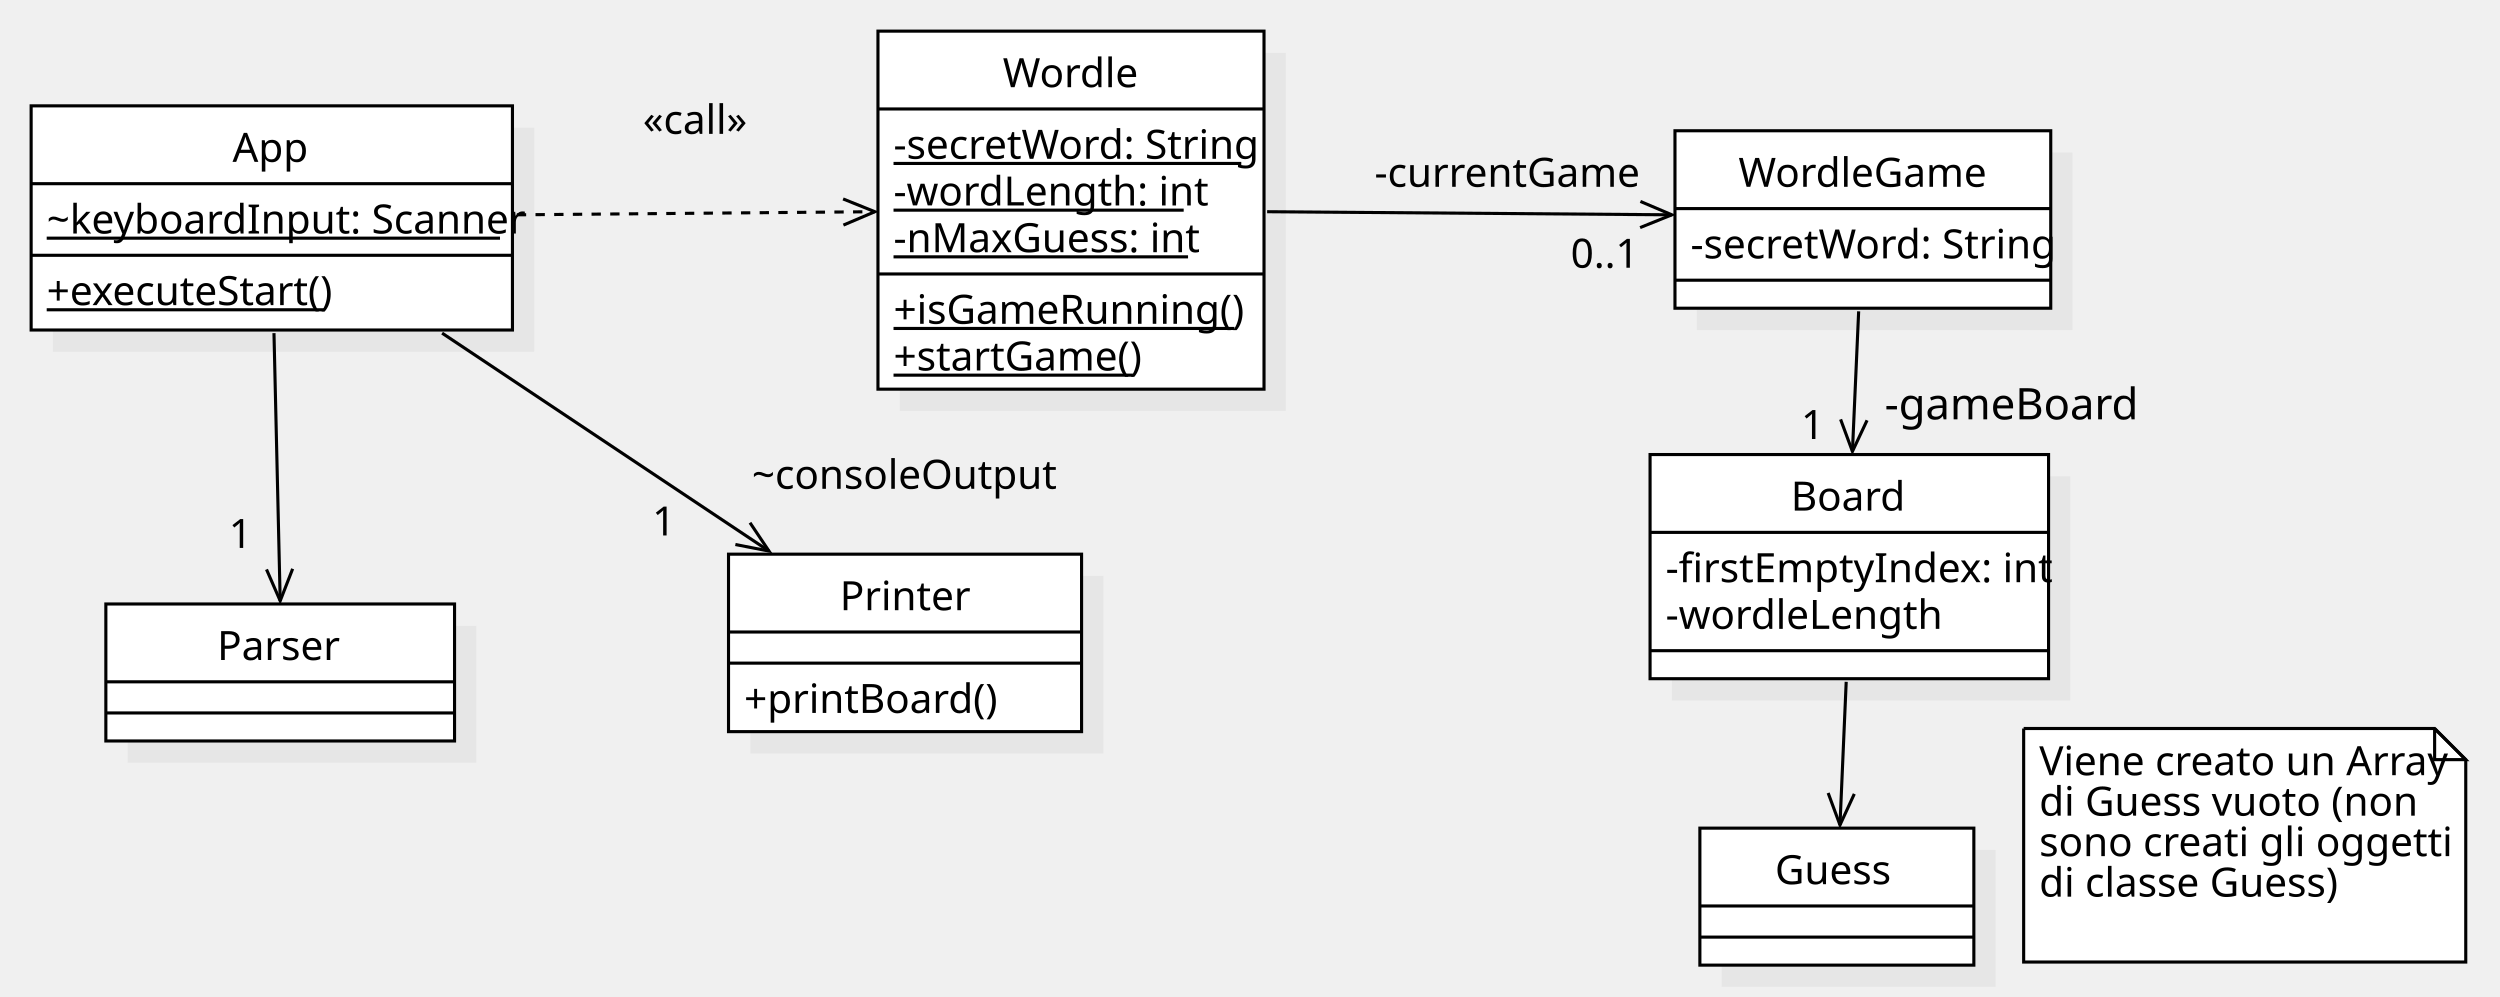
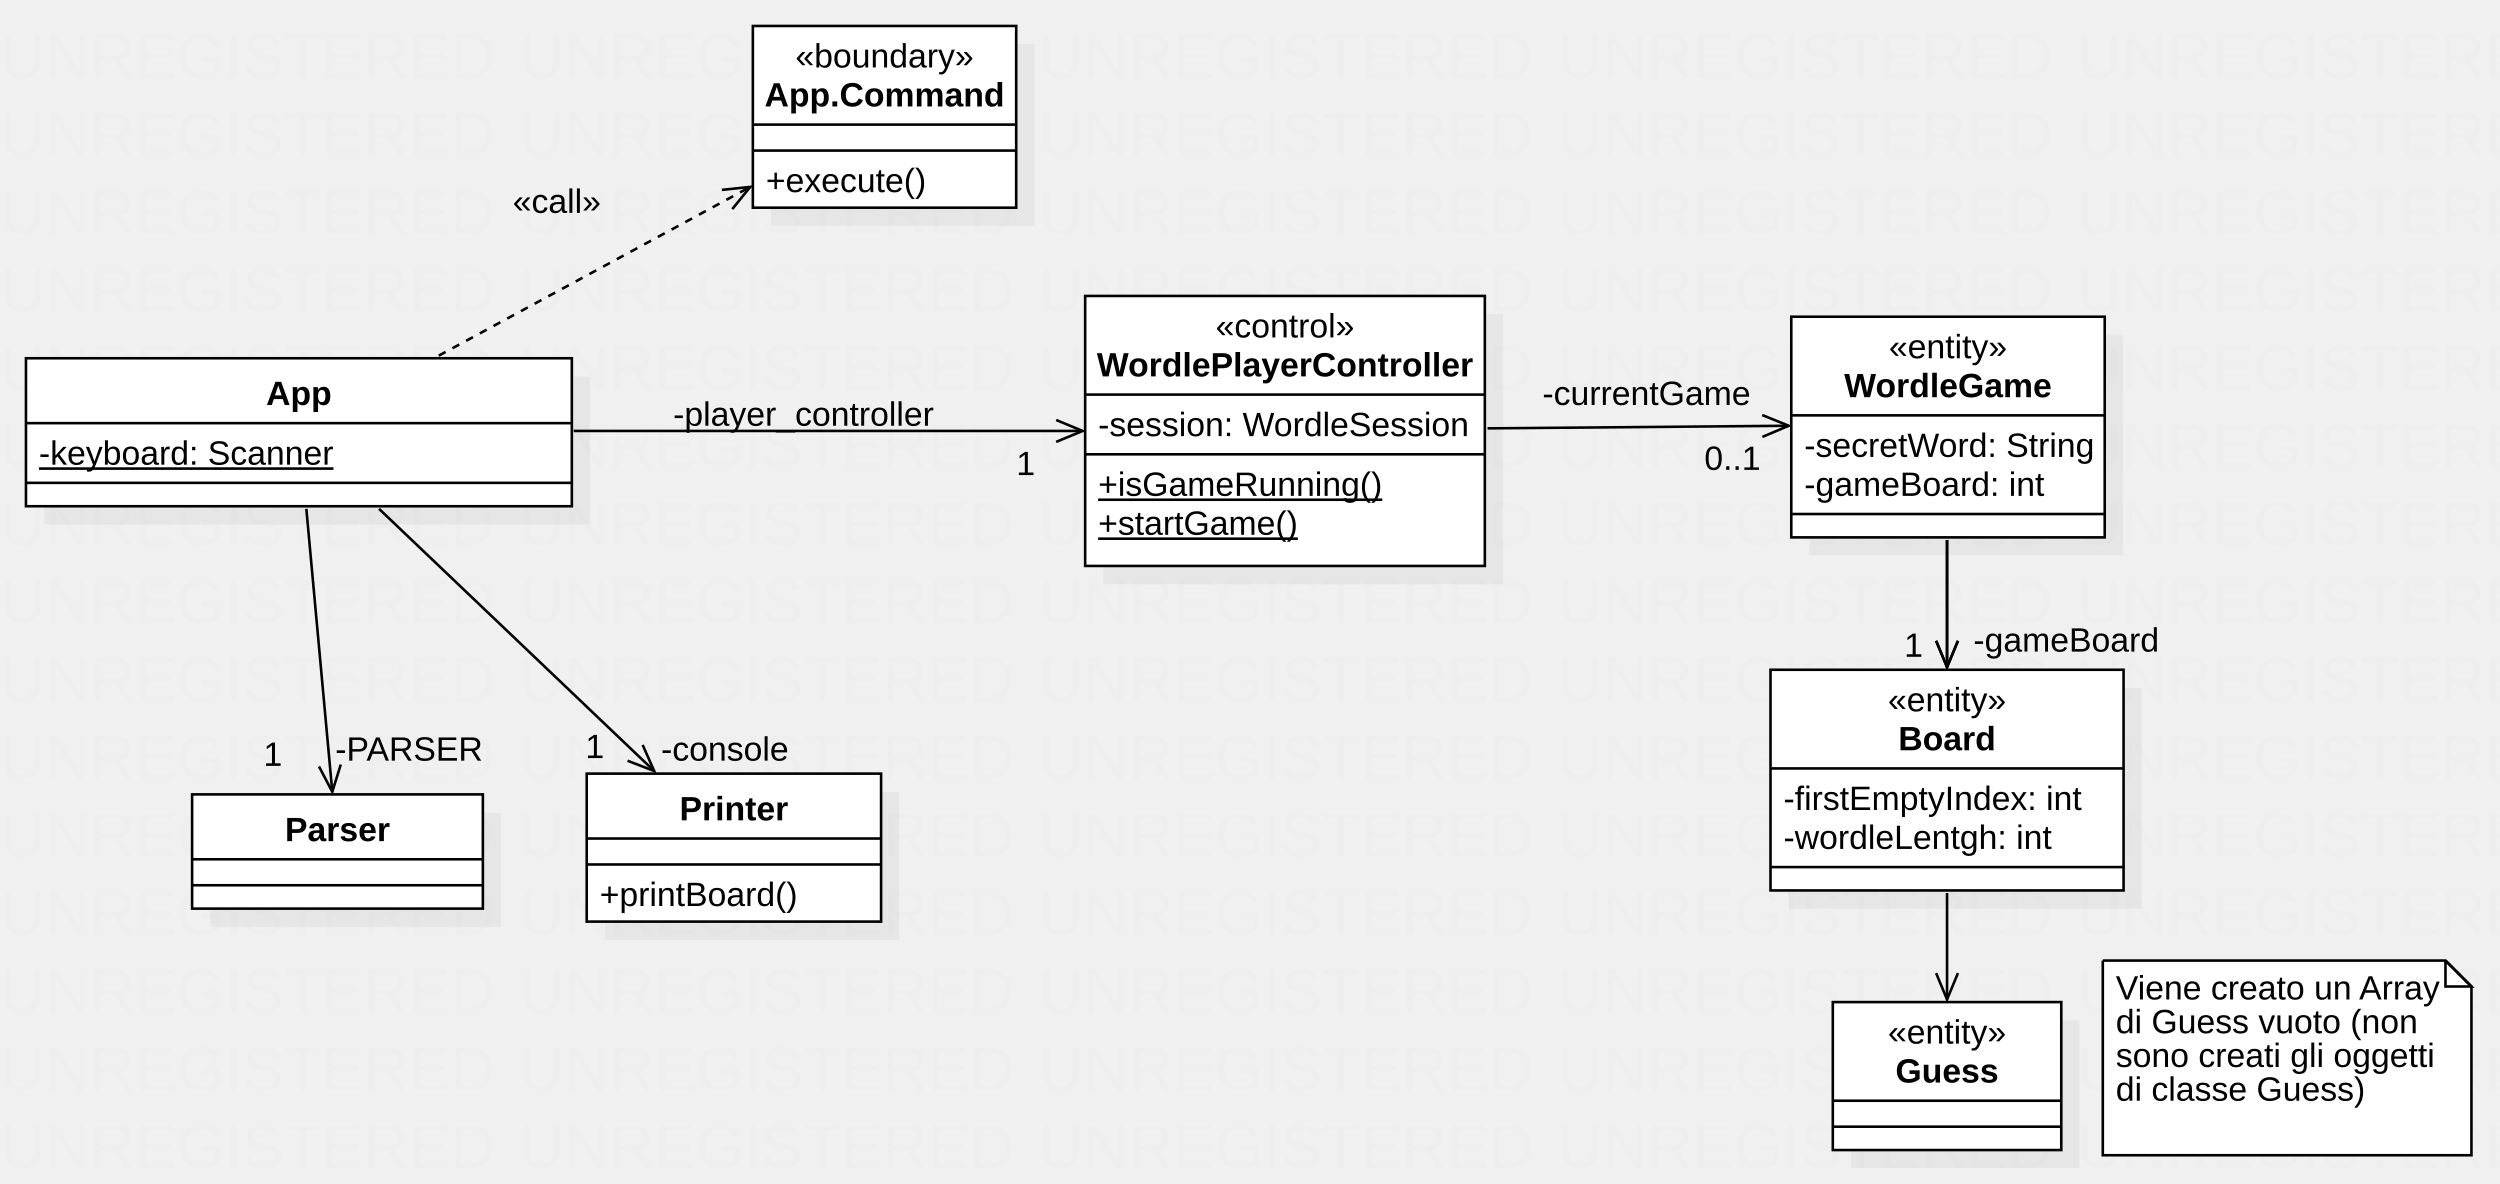
- <svg xmlns="http://www.w3.org/2000/svg" version="1.1" id="Livello_1" x="0px" y="0px" viewBox="0 0 803 320" style="enable-background:new 0 0 803 320;" xml:space="preserve">
-   <style type="text/css">
- 	.st0{opacity:0.2;fill:#C0C0C0;enable-background:new    ;}
- 	.st1{fill:#FFFFFF;}
- 	.st2{fill:none;stroke:#000000;stroke-miterlimit:10;}
- 	.st3{font-family:'Arial-BoldMT';}
- 	.st4{font-size:13px;}
- 	.st5{font-family:'ArialMT';}
- 	.st6{fill:none;stroke:#000000;stroke-miterlimit:10;stroke-dasharray:3;}
- 	.st7{font-family:'MyriadPro-Regular';}
- 	.st8{font-size:14px;}
- </style>
+ <svg xmlns="http://www.w3.org/2000/svg" version="1.1" width="963" height="456">
+   <defs />
  <g>
-     <g transform="translate(-134,-38) scale(1,1)">
-       <rect x="151" y="79" class="st0" width="154.6" height="72" />
-     </g>
-     <g transform="translate(-134,-38) scale(1,1)">
-       <rect x="144" y="72" class="st1" width="154.6" height="72" />
-     </g>
-     <g transform="translate(-134,-38) scale(1,1)">
-       <path class="st2" d="M144,72h154.6v72H144V72z" />
-     </g>
-     <g transform="translate(-134,-38) scale(1,1)">
-       <path class="st2" d="M144,97h154.6" />
-     </g>
-     <g transform="translate(-134,-38) scale(1,1)">
-       <path class="st2" d="M144,120h154.6" />
-     </g>
-     <g transform="translate(-134,-38) scale(1,1)">
-       <g>
-         <path class="st2" d="M0,0" />
-         <text transform="matrix(1 0 0 1 208.679 90)" class="st3 st4">App</text>
-       </g>
-     </g>
-     <g transform="translate(-134,-38) scale(1,1)">
-       <g>
-         <path d="M0,0" />
-         <text transform="matrix(1 0 0 1 149 113)" class="st5 st4">~keyboardInput: Scanner</text>
-         <path class="st2" d="M149,114.5h145.6" />
-       </g>
-     </g>
-     <g transform="translate(-134,-38) scale(1,1)">
-       <g>
-         <path class="st2" d="M0,0" />
-         <text transform="matrix(1 0 0 1 149 136)" class="st5 st4">+executeStart()</text>
-         <path class="st2" d="M149,137.5h89.2" />
-       </g>
-     </g>
-     <g transform="translate(-134,-38) scale(1,1)">
-       <rect x="175" y="239" class="st0" width="112" height="44" />
-     </g>
-     <g transform="translate(-134,-38) scale(1,1)">
-       <rect x="168" y="232" class="st1" width="112" height="44" />
-     </g>
-     <g transform="translate(-134,-38) scale(1,1)">
-       <path class="st2" d="M168,232h112v44H168V232z" />
-     </g>
-     <g transform="translate(-134,-38) scale(1,1)">
-       <path class="st2" d="M168,257h112" />
-     </g>
-     <g transform="translate(-134,-38) scale(1,1)">
-       <path class="st2" d="M168,267h112" />
-     </g>
-     <g transform="translate(-134,-38) scale(1,1)">
-       <g>
-         <path class="st2" d="M0,0" />
-         <text transform="matrix(1 0 0 1 203.7605 250)" class="st3 st4">Parser</text>
-       </g>
-     </g>
-     <g transform="translate(-134,-38) scale(1,1)">
-       <rect x="423" y="55" class="st0" width="124" height="115" />
-     </g>
-     <g transform="translate(-134,-38) scale(1,1)">
-       <rect x="416" y="48" class="st1" width="124" height="115" />
-     </g>
-     <g transform="translate(-134,-38) scale(1,1)">
-       <path class="st2" d="M416,48h124v115H416V48z" />
-     </g>
-     <g transform="translate(-134,-38) scale(1,1)">
-       <path class="st2" d="M416,73h124" />
-     </g>
-     <g transform="translate(-134,-38) scale(1,1)">
-       <path class="st2" d="M416,126h124" />
-     </g>
-     <g transform="translate(-134,-38) scale(1,1)">
-       <g>
-         <path class="st2" d="M0,0" />
-         <text transform="matrix(1 0 0 1 456.0913 66)" class="st3 st4">Wordle</text>
-       </g>
-     </g>
-     <g transform="translate(-134,-38) scale(1,1)">
-       <g>
-         <path d="M0,0" />
-         <text transform="matrix(1 0 0 1 421 89)" class="st5 st4">-secretWord: String</text>
-         <path class="st2" d="M421,90.5h111.7" />
-       </g>
-     </g>
-     <g transform="translate(-134,-38) scale(1,1)">
-       <g>
-         <path class="st2" d="M0,0" />
-         <text transform="matrix(1 0 0 1 421 104)" class="st5 st4">-wordLength: int</text>
-         <path class="st2" d="M421,105.5h93.2" />
-       </g>
-     </g>
-     <g transform="translate(-134,-38) scale(1,1)">
-       <g>
-         <path class="st2" d="M0,0" />
-         <text transform="matrix(1 0 0 1 421 119)" class="st5 st4">-nMaxGuess: int</text>
-         <path class="st2" d="M421,120.5h94.6" />
-       </g>
-     </g>
-     <g transform="translate(-134,-38) scale(1,1)">
-       <g>
-         <path class="st2" d="M0,0" />
-         <text transform="matrix(1 0 0 1 421 142)" class="st5 st4">+isGameRunning()</text>
-         <path class="st2" d="M421,143.5h109.5" />
-       </g>
-     </g>
-     <g transform="translate(-134,-38) scale(1,1)">
-       <g>
-         <path class="st2" d="M0,0" />
-         <text transform="matrix(1 0 0 1 421 157)" class="st5 st4">+startGame()</text>
-         <path class="st2" d="M421,158.5h76.9" />
-       </g>
-     </g>
-     <g transform="translate(-134,-38) scale(1,1)">
-       <rect x="679" y="87" class="st0" width="120.7" height="57" />
-     </g>
-     <g transform="translate(-134,-38) scale(1,1)">
-       <rect x="672" y="80" class="st1" width="120.7" height="57" />
-     </g>
-     <g transform="translate(-134,-38) scale(1,1)">
-       <path class="st2" d="M672,80h120.7v57H672V80z" />
-     </g>
-     <g transform="translate(-134,-38) scale(1,1)">
-       <path class="st2" d="M672,105h120.7" />
-     </g>
-     <g transform="translate(-134,-38) scale(1,1)">
-       <path class="st2" d="M672,128h120.7" />
-     </g>
-     <g transform="translate(-134,-38) scale(1,1)">
-       <g>
-         <path class="st2" d="M0,0" />
-         <text transform="matrix(1 0 0 1 692.3945 98)" class="st3 st4">WordleGame</text>
-       </g>
-     </g>
-     <g transform="translate(-134,-38) scale(1,1)">
-       <g>
-         <path d="M0,0" />
-         <text transform="matrix(1 0 0 1 677 121)" class="st5 st4">-secretWord: String</text>
-       </g>
-     </g>
-     <g transform="translate(-134,-38) scale(1,1)">
-       <rect x="671" y="191" class="st0" width="128" height="72" />
-     </g>
-     <g transform="translate(-134,-38) scale(1,1)">
-       <rect x="664" y="184" class="st1" width="128" height="72" />
-     </g>
-     <g transform="translate(-134,-38) scale(1,1)">
-       <path class="st2" d="M664,184h128v72H664V184z" />
-     </g>
-     <g transform="translate(-134,-38) scale(1,1)">
-       <path class="st2" d="M664,209h128" />
-     </g>
-     <g transform="translate(-134,-38) scale(1,1)">
-       <path class="st2" d="M664,247h128" />
-     </g>
-     <g transform="translate(-134,-38) scale(1,1)">
-       <g>
-         <path class="st2" d="M0,0" />
-         <text transform="matrix(1 0 0 1 709.2205 202)" class="st3 st4">Board</text>
-       </g>
-     </g>
-     <g transform="translate(-134,-38) scale(1,1)">
-       <g>
-         <path d="M0,0" />
-         <text transform="matrix(1 0 0 1 669 225)" class="st5 st4">-firstEmptyIndex: int</text>
-       </g>
-     </g>
-     <g transform="translate(-134,-38) scale(1,1)">
-       <g>
-         <path d="M0,0" />
-         <text transform="matrix(1 0 0 1 669 240)" class="st5 st4">-wordleLength</text>
-       </g>
-     </g>
-     <g transform="translate(-134,-38) scale(1,1)">
-       <rect x="375" y="223" class="st0" width="113.4" height="57" />
-     </g>
-     <g transform="translate(-134,-38) scale(1,1)">
-       <rect x="368" y="216" class="st1" width="113.4" height="57" />
-     </g>
-     <g transform="translate(-134,-38) scale(1,1)">
-       <path class="st2" d="M368,216h113.4v57H368V216z" />
-     </g>
-     <g transform="translate(-134,-38) scale(1,1)">
-       <path class="st2" d="M368,241h113.4" />
-     </g>
-     <g transform="translate(-134,-38) scale(1,1)">
-       <path class="st2" d="M368,251h113.4" />
-     </g>
-     <g transform="translate(-134,-38) scale(1,1)">
-       <g>
-         <path class="st2" d="M0,0" />
-         <text transform="matrix(1 0 0 1 403.7463 234)" class="st3 st4">Printer</text>
-       </g>
-     </g>
-     <g transform="translate(-134,-38) scale(1,1)">
-       <g>
-         <path d="M0,0" />
-         <text transform="matrix(1 0 0 1 373 267)" class="st5 st4">+printBoard()</text>
-       </g>
-     </g>
-     <g transform="translate(-134,-38) scale(1,1)">
-       <rect x="687" y="311" class="st0" width="88" height="44" />
-     </g>
-     <g transform="translate(-134,-38) scale(1,1)">
-       <rect x="680" y="304" class="st1" width="88" height="44" />
-     </g>
-     <g transform="translate(-134,-38) scale(1,1)">
-       <path class="st2" d="M680,304h88v44h-88V304z" />
-     </g>
-     <g transform="translate(-134,-38) scale(1,1)">
-       <path class="st2" d="M680,329h88" />
-     </g>
-     <g transform="translate(-134,-38) scale(1,1)">
-       <path class="st2" d="M680,339h88" />
-     </g>
-     <g transform="translate(-134,-38) scale(1,1)">
-       <g>
-         <path class="st2" d="M0,0" />
-         <text transform="matrix(1 0 0 1 704.1287 322)" class="st3 st4">Guess</text>
-       </g>
-     </g>
-     <g transform="translate(-134,-38) scale(1,1)">
-       <path class="st6" d="M300,107l115-1" />
-     </g>
-     <g transform="translate(-134,-38) scale(1,1)">
-       <path class="st2" d="M404.9,110.3L415,106l-10.2-4.1" />
-     </g>
-     <g transform="translate(-134,-38) scale(1,1)">
-       <g>
-         <path class="st2" d="M0,0" />
-         <text transform="matrix(1 0 0 1 340.5 81)" class="st5 st4">«call»</text>
-       </g>
-     </g>
-     <g transform="translate(-134,-38) scale(1,1)">
-       <path class="st2" d="M276,145l105,70" />
-     </g>
-     <g transform="translate(-134,-38) scale(1,1)">
-       <path class="st2" d="M370.2,212.9L381,215l-6.1-9.1" />
-     </g>
-     <g transform="translate(-134,-38) scale(1,1)">
-       <g>
-         <path class="st2" d="M0,0" />
-         <text transform="matrix(1 0 0 1 375.5 195)" class="st5 st4">~consoleOutput</text>
-       </g>
-     </g>
-     <g transform="translate(-134,-38) scale(1,1)">
-       <g>
-         <path d="M0,0" />
-         <text transform="matrix(1 0 0 1 343.5 210)" class="st5 st4">1</text>
-       </g>
-     </g>
-     <g transform="translate(-134,-38) scale(1,1)">
-       <path class="st2" d="M222,145l2,86" />
-     </g>
-     <g transform="translate(-134,-38) scale(1,1)">
-       <path class="st2" d="M219.6,220.9L224,231l4-10.3" />
-     </g>
-     <g transform="translate(-134,-38) scale(1,1)">
-       <g>
-         <path class="st2" d="M0,0" />
-         <text transform="matrix(1 0 0 1 207.5 214)" class="st5 st4">1</text>
-       </g>
-     </g>
-     <g transform="translate(-134,-38) scale(1,1)">
-       <path class="st2" d="M541,106l130,1" />
-     </g>
-     <g transform="translate(-134,-38) scale(1,1)">
-       <path class="st2" d="M660.8,111.1L671,107l-10.1-4.3" />
-     </g>
-     <g transform="translate(-134,-38) scale(1,1)">
-       <g>
-         <path class="st2" d="M0,0" />
-         <text transform="matrix(1 0 0 1 575.5 98)" class="st5 st4">-currentGame</text>
-       </g>
-     </g>
-     <g transform="translate(-134,-38) scale(1,1)">
-       <g>
-         <path d="M0,0" />
-         <text transform="matrix(1 0 0 1 638.5 124)" class="st5 st4">0..1</text>
-       </g>
-     </g>
-     <g transform="translate(-134,-38) scale(1,1)">
-       <path class="st2" d="M731,138l-2,45" />
-     </g>
-     <g transform="translate(-134,-38) scale(1,1)">
-       <path class="st2" d="M725.2,172.7L729,183l4.7-10" />
-     </g>
-     <g transform="translate(-134,-38) scale(1,1)">
-       <g>
-         <path class="st2" d="M0,0" />
-         <text transform="matrix(1 0 0 1 712.5 179)" class="st5 st4">1</text>
-       </g>
-     </g>
-     <g transform="translate(-134,-38) scale(1,1)">
-       <path class="st1" d="M784,272h132l10,10v65H784V272" />
-     </g>
-     <g transform="translate(-134,-38) scale(1,1)">
-       <path class="st2" d="M784,272h132l10,10v65H784V272L784,272" />
-     </g>
-     <g transform="translate(-134,-38) scale(1,1)">
-       <path class="st2" d="M916,272v10h10L916,272" />
-     </g>
-     <g transform="translate(-134,-38) scale(1,1)">
-       <g>
-         <path class="st2" d="M0,0" />
-         <text transform="matrix(1 0 0 1 789 287)" class="st5 st4">Viene creato un Array</text>
-         <text transform="matrix(1 0 0 1 789 300)" class="st5 st4">di Guess vuoto (non</text>
-         <text transform="matrix(1 0 0 1 789 313)" class="st5 st4">sono creati gli oggetti</text>
-         <text transform="matrix(1 0 0 1 789 326)" class="st5 st4">di classe Guess)</text>
-       </g>
-     </g>
-     <g transform="translate(-134,-38) scale(1,1)">
-       <path class="st2" d="M727,257l-2,46" />
-     </g>
-     <g transform="translate(-134,-38) scale(1,1)">
-       <path class="st2" d="M721.2,292.7L725,303l4.6-10" />
+     <text fill="#eeeeee" stroke="none" font-family="Arial" font-size="24px" font-style="normal" font-weight="normal" text-decoration="none" x="0" y="0">UNREGISTERED</text>
+     <text fill="#eeeeee" stroke="none" font-family="Arial" font-size="24px" font-style="normal" font-weight="normal" text-decoration="none" x="0" y="30">UNREGISTERED</text>
+     <text fill="#eeeeee" stroke="none" font-family="Arial" font-size="24px" font-style="normal" font-weight="normal" text-decoration="none" x="0" y="60">UNREGISTERED</text>
+     <text fill="#eeeeee" stroke="none" font-family="Arial" font-size="24px" font-style="normal" font-weight="normal" text-decoration="none" x="0" y="90">UNREGISTERED</text>
+     <text fill="#eeeeee" stroke="none" font-family="Arial" font-size="24px" font-style="normal" font-weight="normal" text-decoration="none" x="0" y="120">UNREGISTERED</text>
+     <text fill="#eeeeee" stroke="none" font-family="Arial" font-size="24px" font-style="normal" font-weight="normal" text-decoration="none" x="0" y="150">UNREGISTERED</text>
+     <text fill="#eeeeee" stroke="none" font-family="Arial" font-size="24px" font-style="normal" font-weight="normal" text-decoration="none" x="0" y="180">UNREGISTERED</text>
+     <text fill="#eeeeee" stroke="none" font-family="Arial" font-size="24px" font-style="normal" font-weight="normal" text-decoration="none" x="0" y="210">UNREGISTERED</text>
+     <text fill="#eeeeee" stroke="none" font-family="Arial" font-size="24px" font-style="normal" font-weight="normal" text-decoration="none" x="0" y="240">UNREGISTERED</text>
+     <text fill="#eeeeee" stroke="none" font-family="Arial" font-size="24px" font-style="normal" font-weight="normal" text-decoration="none" x="0" y="270">UNREGISTERED</text>
+     <text fill="#eeeeee" stroke="none" font-family="Arial" font-size="24px" font-style="normal" font-weight="normal" text-decoration="none" x="0" y="300">UNREGISTERED</text>
+     <text fill="#eeeeee" stroke="none" font-family="Arial" font-size="24px" font-style="normal" font-weight="normal" text-decoration="none" x="0" y="330">UNREGISTERED</text>
+     <text fill="#eeeeee" stroke="none" font-family="Arial" font-size="24px" font-style="normal" font-weight="normal" text-decoration="none" x="0" y="360">UNREGISTERED</text>
+     <text fill="#eeeeee" stroke="none" font-family="Arial" font-size="24px" font-style="normal" font-weight="normal" text-decoration="none" x="0" y="390">UNREGISTERED</text>
+     <text fill="#eeeeee" stroke="none" font-family="Arial" font-size="24px" font-style="normal" font-weight="normal" text-decoration="none" x="0" y="420">UNREGISTERED</text>
+     <text fill="#eeeeee" stroke="none" font-family="Arial" font-size="24px" font-style="normal" font-weight="normal" text-decoration="none" x="0" y="450">UNREGISTERED</text>
+     <text fill="#eeeeee" stroke="none" font-family="Arial" font-size="24px" font-style="normal" font-weight="normal" text-decoration="none" x="200" y="0">UNREGISTERED</text>
+     <text fill="#eeeeee" stroke="none" font-family="Arial" font-size="24px" font-style="normal" font-weight="normal" text-decoration="none" x="200" y="30">UNREGISTERED</text>
+     <text fill="#eeeeee" stroke="none" font-family="Arial" font-size="24px" font-style="normal" font-weight="normal" text-decoration="none" x="200" y="60">UNREGISTERED</text>
+     <text fill="#eeeeee" stroke="none" font-family="Arial" font-size="24px" font-style="normal" font-weight="normal" text-decoration="none" x="200" y="90">UNREGISTERED</text>
+     <text fill="#eeeeee" stroke="none" font-family="Arial" font-size="24px" font-style="normal" font-weight="normal" text-decoration="none" x="200" y="120">UNREGISTERED</text>
+     <text fill="#eeeeee" stroke="none" font-family="Arial" font-size="24px" font-style="normal" font-weight="normal" text-decoration="none" x="200" y="150">UNREGISTERED</text>
+     <text fill="#eeeeee" stroke="none" font-family="Arial" font-size="24px" font-style="normal" font-weight="normal" text-decoration="none" x="200" y="180">UNREGISTERED</text>
+     <text fill="#eeeeee" stroke="none" font-family="Arial" font-size="24px" font-style="normal" font-weight="normal" text-decoration="none" x="200" y="210">UNREGISTERED</text>
+     <text fill="#eeeeee" stroke="none" font-family="Arial" font-size="24px" font-style="normal" font-weight="normal" text-decoration="none" x="200" y="240">UNREGISTERED</text>
+     <text fill="#eeeeee" stroke="none" font-family="Arial" font-size="24px" font-style="normal" font-weight="normal" text-decoration="none" x="200" y="270">UNREGISTERED</text>
+     <text fill="#eeeeee" stroke="none" font-family="Arial" font-size="24px" font-style="normal" font-weight="normal" text-decoration="none" x="200" y="300">UNREGISTERED</text>
+     <text fill="#eeeeee" stroke="none" font-family="Arial" font-size="24px" font-style="normal" font-weight="normal" text-decoration="none" x="200" y="330">UNREGISTERED</text>
+     <text fill="#eeeeee" stroke="none" font-family="Arial" font-size="24px" font-style="normal" font-weight="normal" text-decoration="none" x="200" y="360">UNREGISTERED</text>
+     <text fill="#eeeeee" stroke="none" font-family="Arial" font-size="24px" font-style="normal" font-weight="normal" text-decoration="none" x="200" y="390">UNREGISTERED</text>
+     <text fill="#eeeeee" stroke="none" font-family="Arial" font-size="24px" font-style="normal" font-weight="normal" text-decoration="none" x="200" y="420">UNREGISTERED</text>
+     <text fill="#eeeeee" stroke="none" font-family="Arial" font-size="24px" font-style="normal" font-weight="normal" text-decoration="none" x="200" y="450">UNREGISTERED</text>
+     <text fill="#eeeeee" stroke="none" font-family="Arial" font-size="24px" font-style="normal" font-weight="normal" text-decoration="none" x="400" y="0">UNREGISTERED</text>
+     <text fill="#eeeeee" stroke="none" font-family="Arial" font-size="24px" font-style="normal" font-weight="normal" text-decoration="none" x="400" y="30">UNREGISTERED</text>
+     <text fill="#eeeeee" stroke="none" font-family="Arial" font-size="24px" font-style="normal" font-weight="normal" text-decoration="none" x="400" y="60">UNREGISTERED</text>
+     <text fill="#eeeeee" stroke="none" font-family="Arial" font-size="24px" font-style="normal" font-weight="normal" text-decoration="none" x="400" y="90">UNREGISTERED</text>
+     <text fill="#eeeeee" stroke="none" font-family="Arial" font-size="24px" font-style="normal" font-weight="normal" text-decoration="none" x="400" y="120">UNREGISTERED</text>
+     <text fill="#eeeeee" stroke="none" font-family="Arial" font-size="24px" font-style="normal" font-weight="normal" text-decoration="none" x="400" y="150">UNREGISTERED</text>
+     <text fill="#eeeeee" stroke="none" font-family="Arial" font-size="24px" font-style="normal" font-weight="normal" text-decoration="none" x="400" y="180">UNREGISTERED</text>
+     <text fill="#eeeeee" stroke="none" font-family="Arial" font-size="24px" font-style="normal" font-weight="normal" text-decoration="none" x="400" y="210">UNREGISTERED</text>
+     <text fill="#eeeeee" stroke="none" font-family="Arial" font-size="24px" font-style="normal" font-weight="normal" text-decoration="none" x="400" y="240">UNREGISTERED</text>
+     <text fill="#eeeeee" stroke="none" font-family="Arial" font-size="24px" font-style="normal" font-weight="normal" text-decoration="none" x="400" y="270">UNREGISTERED</text>
+     <text fill="#eeeeee" stroke="none" font-family="Arial" font-size="24px" font-style="normal" font-weight="normal" text-decoration="none" x="400" y="300">UNREGISTERED</text>
+     <text fill="#eeeeee" stroke="none" font-family="Arial" font-size="24px" font-style="normal" font-weight="normal" text-decoration="none" x="400" y="330">UNREGISTERED</text>
+     <text fill="#eeeeee" stroke="none" font-family="Arial" font-size="24px" font-style="normal" font-weight="normal" text-decoration="none" x="400" y="360">UNREGISTERED</text>
+     <text fill="#eeeeee" stroke="none" font-family="Arial" font-size="24px" font-style="normal" font-weight="normal" text-decoration="none" x="400" y="390">UNREGISTERED</text>
+     <text fill="#eeeeee" stroke="none" font-family="Arial" font-size="24px" font-style="normal" font-weight="normal" text-decoration="none" x="400" y="420">UNREGISTERED</text>
+     <text fill="#eeeeee" stroke="none" font-family="Arial" font-size="24px" font-style="normal" font-weight="normal" text-decoration="none" x="400" y="450">UNREGISTERED</text>
+     <text fill="#eeeeee" stroke="none" font-family="Arial" font-size="24px" font-style="normal" font-weight="normal" text-decoration="none" x="600" y="0">UNREGISTERED</text>
+     <text fill="#eeeeee" stroke="none" font-family="Arial" font-size="24px" font-style="normal" font-weight="normal" text-decoration="none" x="600" y="30">UNREGISTERED</text>
+     <text fill="#eeeeee" stroke="none" font-family="Arial" font-size="24px" font-style="normal" font-weight="normal" text-decoration="none" x="600" y="60">UNREGISTERED</text>
+     <text fill="#eeeeee" stroke="none" font-family="Arial" font-size="24px" font-style="normal" font-weight="normal" text-decoration="none" x="600" y="90">UNREGISTERED</text>
+     <text fill="#eeeeee" stroke="none" font-family="Arial" font-size="24px" font-style="normal" font-weight="normal" text-decoration="none" x="600" y="120">UNREGISTERED</text>
+     <text fill="#eeeeee" stroke="none" font-family="Arial" font-size="24px" font-style="normal" font-weight="normal" text-decoration="none" x="600" y="150">UNREGISTERED</text>
+     <text fill="#eeeeee" stroke="none" font-family="Arial" font-size="24px" font-style="normal" font-weight="normal" text-decoration="none" x="600" y="180">UNREGISTERED</text>
+     <text fill="#eeeeee" stroke="none" font-family="Arial" font-size="24px" font-style="normal" font-weight="normal" text-decoration="none" x="600" y="210">UNREGISTERED</text>
+     <text fill="#eeeeee" stroke="none" font-family="Arial" font-size="24px" font-style="normal" font-weight="normal" text-decoration="none" x="600" y="240">UNREGISTERED</text>
+     <text fill="#eeeeee" stroke="none" font-family="Arial" font-size="24px" font-style="normal" font-weight="normal" text-decoration="none" x="600" y="270">UNREGISTERED</text>
+     <text fill="#eeeeee" stroke="none" font-family="Arial" font-size="24px" font-style="normal" font-weight="normal" text-decoration="none" x="600" y="300">UNREGISTERED</text>
+     <text fill="#eeeeee" stroke="none" font-family="Arial" font-size="24px" font-style="normal" font-weight="normal" text-decoration="none" x="600" y="330">UNREGISTERED</text>
+     <text fill="#eeeeee" stroke="none" font-family="Arial" font-size="24px" font-style="normal" font-weight="normal" text-decoration="none" x="600" y="360">UNREGISTERED</text>
+     <text fill="#eeeeee" stroke="none" font-family="Arial" font-size="24px" font-style="normal" font-weight="normal" text-decoration="none" x="600" y="390">UNREGISTERED</text>
+     <text fill="#eeeeee" stroke="none" font-family="Arial" font-size="24px" font-style="normal" font-weight="normal" text-decoration="none" x="600" y="420">UNREGISTERED</text>
+     <text fill="#eeeeee" stroke="none" font-family="Arial" font-size="24px" font-style="normal" font-weight="normal" text-decoration="none" x="600" y="450">UNREGISTERED</text>
+     <text fill="#eeeeee" stroke="none" font-family="Arial" font-size="24px" font-style="normal" font-weight="normal" text-decoration="none" x="800" y="0">UNREGISTERED</text>
+     <text fill="#eeeeee" stroke="none" font-family="Arial" font-size="24px" font-style="normal" font-weight="normal" text-decoration="none" x="800" y="30">UNREGISTERED</text>
+     <text fill="#eeeeee" stroke="none" font-family="Arial" font-size="24px" font-style="normal" font-weight="normal" text-decoration="none" x="800" y="60">UNREGISTERED</text>
+     <text fill="#eeeeee" stroke="none" font-family="Arial" font-size="24px" font-style="normal" font-weight="normal" text-decoration="none" x="800" y="90">UNREGISTERED</text>
+     <text fill="#eeeeee" stroke="none" font-family="Arial" font-size="24px" font-style="normal" font-weight="normal" text-decoration="none" x="800" y="120">UNREGISTERED</text>
+     <text fill="#eeeeee" stroke="none" font-family="Arial" font-size="24px" font-style="normal" font-weight="normal" text-decoration="none" x="800" y="150">UNREGISTERED</text>
+     <text fill="#eeeeee" stroke="none" font-family="Arial" font-size="24px" font-style="normal" font-weight="normal" text-decoration="none" x="800" y="180">UNREGISTERED</text>
+     <text fill="#eeeeee" stroke="none" font-family="Arial" font-size="24px" font-style="normal" font-weight="normal" text-decoration="none" x="800" y="210">UNREGISTERED</text>
+     <text fill="#eeeeee" stroke="none" font-family="Arial" font-size="24px" font-style="normal" font-weight="normal" text-decoration="none" x="800" y="240">UNREGISTERED</text>
+     <text fill="#eeeeee" stroke="none" font-family="Arial" font-size="24px" font-style="normal" font-weight="normal" text-decoration="none" x="800" y="270">UNREGISTERED</text>
+     <text fill="#eeeeee" stroke="none" font-family="Arial" font-size="24px" font-style="normal" font-weight="normal" text-decoration="none" x="800" y="300">UNREGISTERED</text>
+     <text fill="#eeeeee" stroke="none" font-family="Arial" font-size="24px" font-style="normal" font-weight="normal" text-decoration="none" x="800" y="330">UNREGISTERED</text>
+     <text fill="#eeeeee" stroke="none" font-family="Arial" font-size="24px" font-style="normal" font-weight="normal" text-decoration="none" x="800" y="360">UNREGISTERED</text>
+     <text fill="#eeeeee" stroke="none" font-family="Arial" font-size="24px" font-style="normal" font-weight="normal" text-decoration="none" x="800" y="390">UNREGISTERED</text>
+     <text fill="#eeeeee" stroke="none" font-family="Arial" font-size="24px" font-style="normal" font-weight="normal" text-decoration="none" x="800" y="420">UNREGISTERED</text>
+     <text fill="#eeeeee" stroke="none" font-family="Arial" font-size="24px" font-style="normal" font-weight="normal" text-decoration="none" x="800" y="450">UNREGISTERED</text>
+     <g transform="translate(-142,-6) scale(1,1)">
+       <rect fill="#C0C0C0" stroke="none" x="159" y="151" width="210.271" height="57" opacity="0.2" />
+     </g>
+     <g transform="translate(-142,-6) scale(1,1)">
+       <rect fill="#ffffff" stroke="none" x="152" y="144" width="210.271" height="57" />
+     </g>
+     <g transform="translate(-142,-6) scale(1,1)">
+       <path fill="none" stroke="#000000" d="M 152 144 L 362.271 144 L 362.271 201 L 152 201 L 152 144 Z Z" stroke-miterlimit="10" />
+     </g>
+     <g transform="translate(-142,-6) scale(1,1)">
+       <path fill="none" stroke="#000000" d="M 152 169 L 362.271 169" stroke-miterlimit="10" />
+     </g>
+     <g transform="translate(-142,-6) scale(1,1)">
+       <path fill="none" stroke="#000000" d="M 152 192 L 362.271 192" stroke-miterlimit="10" />
+     </g>
+     <g transform="translate(-142,-6) scale(1,1)">
+       <g>
+         <path fill="none" stroke="none" />
+         <text fill="#000000" stroke="none" font-family="Arial" font-size="13px" font-style="normal" font-weight="bold" text-decoration="none" x="244.501" y="162">App</text>
+       </g>
+     </g>
+     <g transform="translate(-142,-6) scale(1,1)">
+       <g>
+         <path fill="none" stroke="none" />
+         <text fill="#000000" stroke="none" font-family="Arial" font-size="13px" font-style="normal" font-weight="normal" text-decoration="none" x="157" y="185">-keyboard: Scanner</text>
+         <path fill="none" stroke="#000000" d="M 157 186.5 L 270.452 186.5" stroke-miterlimit="10" />
+       </g>
+     </g>
+     <g transform="translate(-142,-6) scale(1,1)">
+       <rect fill="#C0C0C0" stroke="none" x="223" y="319" width="112" height="44" opacity="0.2" />
+     </g>
+     <g transform="translate(-142,-6) scale(1,1)">
+       <rect fill="#ffffff" stroke="none" x="216" y="312" width="112" height="44" />
+     </g>
+     <g transform="translate(-142,-6) scale(1,1)">
+       <path fill="none" stroke="#000000" d="M 216 312 L 328 312 L 328 356 L 216 356 L 216 312 Z Z" stroke-miterlimit="10" />
+     </g>
+     <g transform="translate(-142,-6) scale(1,1)">
+       <path fill="none" stroke="#000000" d="M 216 337 L 328 337" stroke-miterlimit="10" />
+     </g>
+     <g transform="translate(-142,-6) scale(1,1)">
+       <path fill="none" stroke="#000000" d="M 216 347 L 328 347" stroke-miterlimit="10" />
+     </g>
+     <g transform="translate(-142,-6) scale(1,1)">
+       <g>
+         <path fill="none" stroke="none" />
+         <text fill="#000000" stroke="none" font-family="Arial" font-size="13px" font-style="normal" font-weight="bold" text-decoration="none" x="251.76" y="330">Parser</text>
+       </g>
+     </g>
+     <g transform="translate(-142,-6) scale(1,1)">
+       <rect fill="#C0C0C0" stroke="none" x="567" y="127" width="153.961" height="104" opacity="0.2" />
+     </g>
+     <g transform="translate(-142,-6) scale(1,1)">
+       <rect fill="#ffffff" stroke="none" x="560" y="120" width="153.961" height="104" />
+     </g>
+     <g transform="translate(-142,-6) scale(1,1)">
+       <path fill="none" stroke="#000000" d="M 560 120 L 713.961 120 L 713.961 224 L 560 224 L 560 120 Z Z" stroke-miterlimit="10" />
+     </g>
+     <g transform="translate(-142,-6) scale(1,1)">
+       <path fill="none" stroke="#000000" d="M 560 158 L 713.961 158" stroke-miterlimit="10" />
+     </g>
+     <g transform="translate(-142,-6) scale(1,1)">
+       <path fill="none" stroke="#000000" d="M 560 181 L 713.961 181" stroke-miterlimit="10" />
+     </g>
+     <g transform="translate(-142,-6) scale(1,1)">
+       <g>
+         <path fill="none" stroke="none" />
+         <text fill="#000000" stroke="none" font-family="Arial" font-size="13px" font-style="normal" font-weight="normal" text-decoration="none" x="610.241" y="136">«control»</text>
+       </g>
+     </g>
+     <g transform="translate(-142,-6) scale(1,1)">
+       <g>
+         <path fill="none" stroke="none" />
+         <text fill="#000000" stroke="none" font-family="Arial" font-size="13px" font-style="normal" font-weight="bold" text-decoration="none" x="564.5" y="151">WordlePlayerController</text>
+       </g>
+     </g>
+     <g transform="translate(-142,-6) scale(1,1)">
+       <g>
+         <path fill="none" stroke="none" />
+         <text fill="#000000" stroke="none" font-family="Arial" font-size="13px" font-style="normal" font-weight="normal" text-decoration="none" x="565" y="174">-session: WordleSession</text>
+       </g>
+     </g>
+     <g transform="translate(-142,-6) scale(1,1)">
+       <g>
+         <path fill="none" stroke="none" />
+         <text fill="#000000" stroke="none" font-family="Arial" font-size="13px" font-style="normal" font-weight="normal" text-decoration="none" x="565" y="197">+isGameRunning()</text>
+         <path fill="none" stroke="#000000" d="M 565 198.5 L 674.465 198.5" stroke-miterlimit="10" />
+       </g>
+     </g>
+     <g transform="translate(-142,-6) scale(1,1)">
+       <g>
+         <path fill="none" stroke="none" />
+         <text fill="#000000" stroke="none" font-family="Arial" font-size="13px" font-style="normal" font-weight="normal" text-decoration="none" x="565" y="212">+startGame()</text>
+         <path fill="none" stroke="#000000" d="M 565 213.5 L 641.934 213.5" stroke-miterlimit="10" />
+       </g>
+     </g>
+     <g transform="translate(-142,-6) scale(1,1)">
+       <rect fill="#C0C0C0" stroke="none" x="839" y="135" width="120.738" height="85" opacity="0.2" />
+     </g>
+     <g transform="translate(-142,-6) scale(1,1)">
+       <rect fill="#ffffff" stroke="none" x="832" y="128" width="120.738" height="85" />
+     </g>
+     <g transform="translate(-142,-6) scale(1,1)">
+       <path fill="none" stroke="#000000" d="M 832 128 L 952.738 128 L 952.738 213 L 832 213 L 832 128 Z Z" stroke-miterlimit="10" />
+     </g>
+     <g transform="translate(-142,-6) scale(1,1)">
+       <path fill="none" stroke="#000000" d="M 832 166 L 952.738 166" stroke-miterlimit="10" />
+     </g>
+     <g transform="translate(-142,-6) scale(1,1)">
+       <path fill="none" stroke="#000000" d="M 832 204 L 952.738 204" stroke-miterlimit="10" />
+     </g>
+     <g transform="translate(-142,-6) scale(1,1)">
+       <g>
+         <path fill="none" stroke="none" />
+         <text fill="#000000" stroke="none" font-family="Arial" font-size="13px" font-style="normal" font-weight="normal" text-decoration="none" x="869.603" y="144">«entity»</text>
+       </g>
+     </g>
+     <g transform="translate(-142,-6) scale(1,1)">
+       <g>
+         <path fill="none" stroke="none" />
+         <text fill="#000000" stroke="none" font-family="Arial" font-size="13px" font-style="normal" font-weight="bold" text-decoration="none" x="852.395" y="159">WordleGame</text>
+       </g>
+     </g>
+     <g transform="translate(-142,-6) scale(1,1)">
+       <g>
+         <path fill="none" stroke="none" />
+         <text fill="#000000" stroke="none" font-family="Arial" font-size="13px" font-style="normal" font-weight="normal" text-decoration="none" x="837" y="182">-secretWord: String</text>
+       </g>
+     </g>
+     <g transform="translate(-142,-6) scale(1,1)">
+       <g>
+         <path fill="none" stroke="none" />
+         <text fill="#000000" stroke="none" font-family="Arial" font-size="13px" font-style="normal" font-weight="normal" text-decoration="none" x="837" y="197">-gameBoard: int</text>
+       </g>
+     </g>
+     <g transform="translate(-142,-6) scale(1,1)">
+       <rect fill="#C0C0C0" stroke="none" x="831" y="271" width="136" height="85" opacity="0.2" />
+     </g>
+     <g transform="translate(-142,-6) scale(1,1)">
+       <rect fill="#ffffff" stroke="none" x="824" y="264" width="136" height="85" />
+     </g>
+     <g transform="translate(-142,-6) scale(1,1)">
+       <path fill="none" stroke="#000000" d="M 824 264 L 960 264 L 960 349 L 824 349 L 824 264 Z Z" stroke-miterlimit="10" />
+     </g>
+     <g transform="translate(-142,-6) scale(1,1)">
+       <path fill="none" stroke="#000000" d="M 824 302 L 960 302" stroke-miterlimit="10" />
+     </g>
+     <g transform="translate(-142,-6) scale(1,1)">
+       <path fill="none" stroke="#000000" d="M 824 340 L 960 340" stroke-miterlimit="10" />
+     </g>
+     <g transform="translate(-142,-6) scale(1,1)">
+       <g>
+         <path fill="none" stroke="none" />
+         <text fill="#000000" stroke="none" font-family="Arial" font-size="13px" font-style="normal" font-weight="normal" text-decoration="none" x="869.234" y="280">«entity»</text>
+       </g>
+     </g>
+     <g transform="translate(-142,-6) scale(1,1)">
+       <g>
+         <path fill="none" stroke="none" />
+         <text fill="#000000" stroke="none" font-family="Arial" font-size="13px" font-style="normal" font-weight="bold" text-decoration="none" x="873.22" y="295">Board</text>
+       </g>
+     </g>
+     <g transform="translate(-142,-6) scale(1,1)">
+       <g>
+         <path fill="none" stroke="none" />
+         <text fill="#000000" stroke="none" font-family="Arial" font-size="13px" font-style="normal" font-weight="normal" text-decoration="none" x="829" y="318">-firstEmptyIndex: int</text>
+       </g>
+     </g>
+     <g transform="translate(-142,-6) scale(1,1)">
+       <g>
+         <path fill="none" stroke="none" />
+         <text fill="#000000" stroke="none" font-family="Arial" font-size="13px" font-style="normal" font-weight="normal" text-decoration="none" x="829" y="333">-wordleLentgh: int</text>
+       </g>
+     </g>
+     <g transform="translate(-142,-6) scale(1,1)">
+       <rect fill="#C0C0C0" stroke="none" x="375" y="311" width="113.394" height="57" opacity="0.2" />
+     </g>
+     <g transform="translate(-142,-6) scale(1,1)">
+       <rect fill="#ffffff" stroke="none" x="368" y="304" width="113.394" height="57" />
+     </g>
+     <g transform="translate(-142,-6) scale(1,1)">
+       <path fill="none" stroke="#000000" d="M 368 304 L 481.394 304 L 481.394 361 L 368 361 L 368 304 Z Z" stroke-miterlimit="10" />
+     </g>
+     <g transform="translate(-142,-6) scale(1,1)">
+       <path fill="none" stroke="#000000" d="M 368 329 L 481.394 329" stroke-miterlimit="10" />
+     </g>
+     <g transform="translate(-142,-6) scale(1,1)">
+       <path fill="none" stroke="#000000" d="M 368 339 L 481.394 339" stroke-miterlimit="10" />
+     </g>
+     <g transform="translate(-142,-6) scale(1,1)">
+       <g>
+         <path fill="none" stroke="none" />
+         <text fill="#000000" stroke="none" font-family="Arial" font-size="13px" font-style="normal" font-weight="bold" text-decoration="none" x="403.746" y="322">Printer</text>
+       </g>
+     </g>
+     <g transform="translate(-142,-6) scale(1,1)">
+       <g>
+         <path fill="none" stroke="none" />
+         <text fill="#000000" stroke="none" font-family="Arial" font-size="13px" font-style="normal" font-weight="normal" text-decoration="none" x="373" y="355">+printBoard()</text>
+       </g>
+     </g>
+     <g transform="translate(-142,-6) scale(1,1)">
+       <rect fill="#C0C0C0" stroke="none" x="855" y="399" width="88" height="57" opacity="0.2" />
+     </g>
+     <g transform="translate(-142,-6) scale(1,1)">
+       <rect fill="#ffffff" stroke="none" x="848" y="392" width="88" height="57" />
+     </g>
+     <g transform="translate(-142,-6) scale(1,1)">
+       <path fill="none" stroke="#000000" d="M 848 392 L 936 392 L 936 449 L 848 449 L 848 392 Z Z" stroke-miterlimit="10" />
+     </g>
+     <g transform="translate(-142,-6) scale(1,1)">
+       <path fill="none" stroke="#000000" d="M 848 430 L 936 430" stroke-miterlimit="10" />
+     </g>
+     <g transform="translate(-142,-6) scale(1,1)">
+       <path fill="none" stroke="#000000" d="M 848 440 L 936 440" stroke-miterlimit="10" />
+     </g>
+     <g transform="translate(-142,-6) scale(1,1)">
+       <g>
+         <path fill="none" stroke="none" />
+         <text fill="#000000" stroke="none" font-family="Arial" font-size="13px" font-style="normal" font-weight="normal" text-decoration="none" x="869.234" y="408">«entity»</text>
+       </g>
+     </g>
+     <g transform="translate(-142,-6) scale(1,1)">
+       <g>
+         <path fill="none" stroke="none" />
+         <text fill="#000000" stroke="none" font-family="Arial" font-size="13px" font-style="normal" font-weight="bold" text-decoration="none" x="872.129" y="423">Guess</text>
+       </g>
+     </g>
+     <g transform="translate(-142,-6) scale(1,1)">
+       <path fill="none" stroke="#000000" d="M 288 202 L 394 303" stroke-miterlimit="10" />
+     </g>
+     <g transform="translate(-142,-6) scale(1,1)">
+       <path fill="none" stroke="#000000" d="M 383.739 299.037 L 394 303 L 389.546 292.942" stroke-miterlimit="10" />
+     </g>
+     <g transform="translate(-142,-6) scale(1,1)">
+       <g>
+         <path fill="none" stroke="none" />
+         <text fill="#000000" stroke="none" font-family="Arial" font-size="13px" font-style="normal" font-weight="normal" text-decoration="none" x="396.644" y="299">-console</text>
+       </g>
+     </g>
+     <g transform="translate(-142,-6) scale(1,1)">
+       <g>
+         <path fill="none" stroke="none" />
+         <text fill="#000000" stroke="none" font-family="Arial" font-size="13px" font-style="normal" font-weight="normal" text-decoration="none" x="367.5" y="298">1</text>
+       </g>
+     </g>
+     <g transform="translate(-142,-6) scale(1,1)">
+       <path fill="none" stroke="#000000" d="M 260 202 L 270 311" stroke-miterlimit="10" />
+     </g>
+     <g transform="translate(-142,-6) scale(1,1)">
+       <path fill="none" stroke="#000000" d="M 264.88 301.264 L 270 311 L 273.263 300.495" stroke-miterlimit="10" />
+     </g>
+     <g transform="translate(-142,-6) scale(1,1)">
+       <g>
+         <path fill="none" stroke="none" />
+         <text fill="#000000" stroke="none" font-family="Arial" font-size="13px" font-style="normal" font-weight="normal" text-decoration="none" x="271.131" y="299">-PARSER</text>
+       </g>
+     </g>
+     <g transform="translate(-142,-6) scale(1,1)">
+       <g>
+         <path fill="none" stroke="none" />
+         <text fill="#000000" stroke="none" font-family="Arial" font-size="13px" font-style="normal" font-weight="normal" text-decoration="none" x="243.5" y="301">1</text>
+       </g>
+     </g>
+     <g transform="translate(-142,-6) scale(1,1)">
+       <path fill="none" stroke="#000000" d="M 715 171 L 831 170" stroke-miterlimit="10" />
+     </g>
+     <g transform="translate(-142,-6) scale(1,1)">
+       <path fill="none" stroke="#000000" d="M 820.874 174.297 L 831 170 L 820.801 165.878" stroke-miterlimit="10" />
+     </g>
+     <g transform="translate(-142,-6) scale(1,1)">
+       <g>
+         <path fill="none" stroke="none" />
+         <text fill="#000000" stroke="none" font-family="Arial" font-size="13px" font-style="normal" font-weight="normal" text-decoration="none" x="736.131" y="162">-currentGame</text>
+       </g>
+     </g>
+     <g transform="translate(-142,-6) scale(1,1)">
+       <g>
+         <path fill="none" stroke="none" />
+         <text fill="#000000" stroke="none" font-family="Arial" font-size="13px" font-style="normal" font-weight="normal" text-decoration="none" x="798.5" y="187">0..1</text>
+       </g>
+     </g>
+     <g transform="translate(-142,-6) scale(1,1)">
+       <path fill="none" stroke="#000000" d="M 892 214 L 892 263" stroke-miterlimit="10" />
+     </g>
+     <g transform="translate(-142,-6) scale(1,1)">
+       <path fill="none" stroke="#000000" d="M 887.79 252.837 L 892 263 L 896.21 252.837" stroke-miterlimit="10" />
+     </g>
+     <g transform="translate(-142,-6) scale(1,1)">
+       <g>
+         <path fill="none" stroke="none" />
+         <text fill="#000000" stroke="none" font-family="Arial" font-size="13px" font-style="normal" font-weight="normal" text-decoration="none" x="875.5" y="259">1</text>
+       </g>
+     </g>
+     <g transform="translate(-142,-6) scale(1,1)">
+       <path fill="#ffffff" stroke="none" d="M 952 376 L 1084 376 L 1094 386 L 1094 451 L 952 451 L 952 376" />
+     </g>
+     <g transform="translate(-142,-6) scale(1,1)">
+       <path fill="none" stroke="#000000" d="M 952 376 L 1084 376 L 1094 386 L 1094 451 L 952 451 L 952 376 L 952 376" stroke-miterlimit="10" />
+     </g>
+     <g transform="translate(-142,-6) scale(1,1)">
+       <path fill="none" stroke="#000000" d="M 1084 376 L 1084 386 L 1094 386 L 1084 376" stroke-miterlimit="10" />
+     </g>
+     <g transform="translate(-142,-6) scale(1,1)">
+       <g>
+         <path fill="none" stroke="none" />
+         <text fill="#000000" stroke="none" font-family="Arial" font-size="13px" font-style="normal" font-weight="normal" text-decoration="none" x="957" y="391">Viene creato un Array</text>
+         <text fill="#000000" stroke="none" font-family="Arial" font-size="13px" font-style="normal" font-weight="normal" text-decoration="none" x="957" y="404">di Guess vuoto (non</text>
+         <text fill="#000000" stroke="none" font-family="Arial" font-size="13px" font-style="normal" font-weight="normal" text-decoration="none" x="957" y="417">sono creati gli oggetti</text>
+         <text fill="#000000" stroke="none" font-family="Arial" font-size="13px" font-style="normal" font-weight="normal" text-decoration="none" x="957" y="430">di classe Guess)</text>
+       </g>
+     </g>
+     <g transform="translate(-142,-6) scale(1,1)">
+       <path fill="none" stroke="#000000" d="M 892 350 L 892 391" stroke-miterlimit="10" />
+     </g>
+     <g transform="translate(-142,-6) scale(1,1)">
+       <path fill="none" stroke="#000000" d="M 887.79 380.837 L 892 391 L 896.21 380.837" stroke-miterlimit="10" />
+     </g>
+     <g transform="translate(-142,-6) scale(1,1)">
+       <path fill="none" stroke="#000000" d="M 892 214 L 892 263" stroke-miterlimit="10" />
+     </g>
+     <g transform="translate(-142,-6) scale(1,1)">
+       <path fill="none" stroke="#000000" d="M 887.79 252.837 L 892 263 L 896.21 252.837" stroke-miterlimit="10" />
+     </g>
+     <g transform="translate(-142,-6) scale(1,1)">
+       <g>
+         <path fill="none" stroke="none" />
+         <text fill="#000000" stroke="none" font-family="Arial" font-size="13px" font-style="normal" font-weight="normal" text-decoration="none" x="902.131" y="257">-gameBoard</text>
+       </g>
+     </g>
+     <g transform="translate(-142,-6) scale(1,1)">
+       <path fill="none" stroke="#000000" d="M 363 172 L 559 172" stroke-miterlimit="10" />
+     </g>
+     <g transform="translate(-142,-6) scale(1,1)">
+       <path fill="none" stroke="#000000" d="M 548.837 176.21 L 559 172 L 548.837 167.79" stroke-miterlimit="10" />
+     </g>
+     <g transform="translate(-142,-6) scale(1,1)">
+       <g>
+         <path fill="none" stroke="none" />
+         <text fill="#000000" stroke="none" font-family="Arial" font-size="13px" font-style="normal" font-weight="normal" text-decoration="none" x="401.287" y="170">-player_controller</text>
+       </g>
+     </g>
+     <g transform="translate(-142,-6) scale(1,1)">
+       <g>
+         <path fill="none" stroke="none" />
+         <text fill="#000000" stroke="none" font-family="Arial" font-size="13px" font-style="normal" font-weight="normal" text-decoration="none" x="533.5" y="189">1</text>
+       </g>
+     </g>
+     <g transform="translate(-142,-6) scale(1,1)">
+       <rect fill="#C0C0C0" stroke="none" x="439" y="23" width="101.441" height="70" opacity="0.2" />
+     </g>
+     <g transform="translate(-142,-6) scale(1,1)">
+       <rect fill="#ffffff" stroke="none" x="432" y="16" width="101.441" height="70" />
+     </g>
+     <g transform="translate(-142,-6) scale(1,1)">
+       <path fill="none" stroke="#000000" d="M 432 16 L 533.441 16 L 533.441 86 L 432 86 L 432 16 Z Z" stroke-miterlimit="10" />
+     </g>
+     <g transform="translate(-142,-6) scale(1,1)">
+       <path fill="none" stroke="#000000" d="M 432 54 L 533.441 54" stroke-miterlimit="10" />
+     </g>
+     <g transform="translate(-142,-6) scale(1,1)">
+       <path fill="none" stroke="#000000" d="M 432 64 L 533.441 64" stroke-miterlimit="10" />
+     </g>
+     <g transform="translate(-142,-6) scale(1,1)">
+       <g>
+         <path fill="none" stroke="none" />
+         <text fill="#000000" stroke="none" font-family="Arial" font-size="13px" font-style="normal" font-weight="normal" text-decoration="none" x="448.386" y="32">«boundary»</text>
+       </g>
+     </g>
+     <g transform="translate(-142,-6) scale(1,1)">
+       <g>
+         <path fill="none" stroke="none" />
+         <text fill="#000000" stroke="none" font-family="Arial" font-size="13px" font-style="normal" font-weight="bold" text-decoration="none" x="436.5" y="47">App.Command</text>
+       </g>
+     </g>
+     <g transform="translate(-142,-6) scale(1,1)">
+       <g>
+         <path fill="none" stroke="none" />
+         <text fill="#000000" stroke="none" font-family="Arial" font-size="13px" font-style="normal" font-weight="normal" text-decoration="none" x="437" y="80">+execute()</text>
+       </g>
+     </g>
+     <g transform="translate(-142,-6) scale(1,1)">
+       <path fill="none" stroke="#000000" d="M 311 143 L 431 78" stroke-miterlimit="10" stroke-dasharray="3" />
+     </g>
+     <g transform="translate(-142,-6) scale(1,1)">
+       <path fill="none" stroke="#000000" d="M 424.069 86.542 L 431 78 L 420.059 79.139" stroke-miterlimit="10" />
+     </g>
+     <g transform="translate(-142,-6) scale(1,1)">
+       <g>
+         <path fill="none" stroke="none" />
+         <text fill="#000000" stroke="none" font-family="Arial" font-size="13px" font-style="normal" font-weight="normal" text-decoration="none" x="339.5" y="88">«call»</text>
+       </g>
    </g>
  </g>
-   <text transform="matrix(1 0 0 1 605.35 134.7)" class="st7 st8">-gameBoard</text>
</svg>
